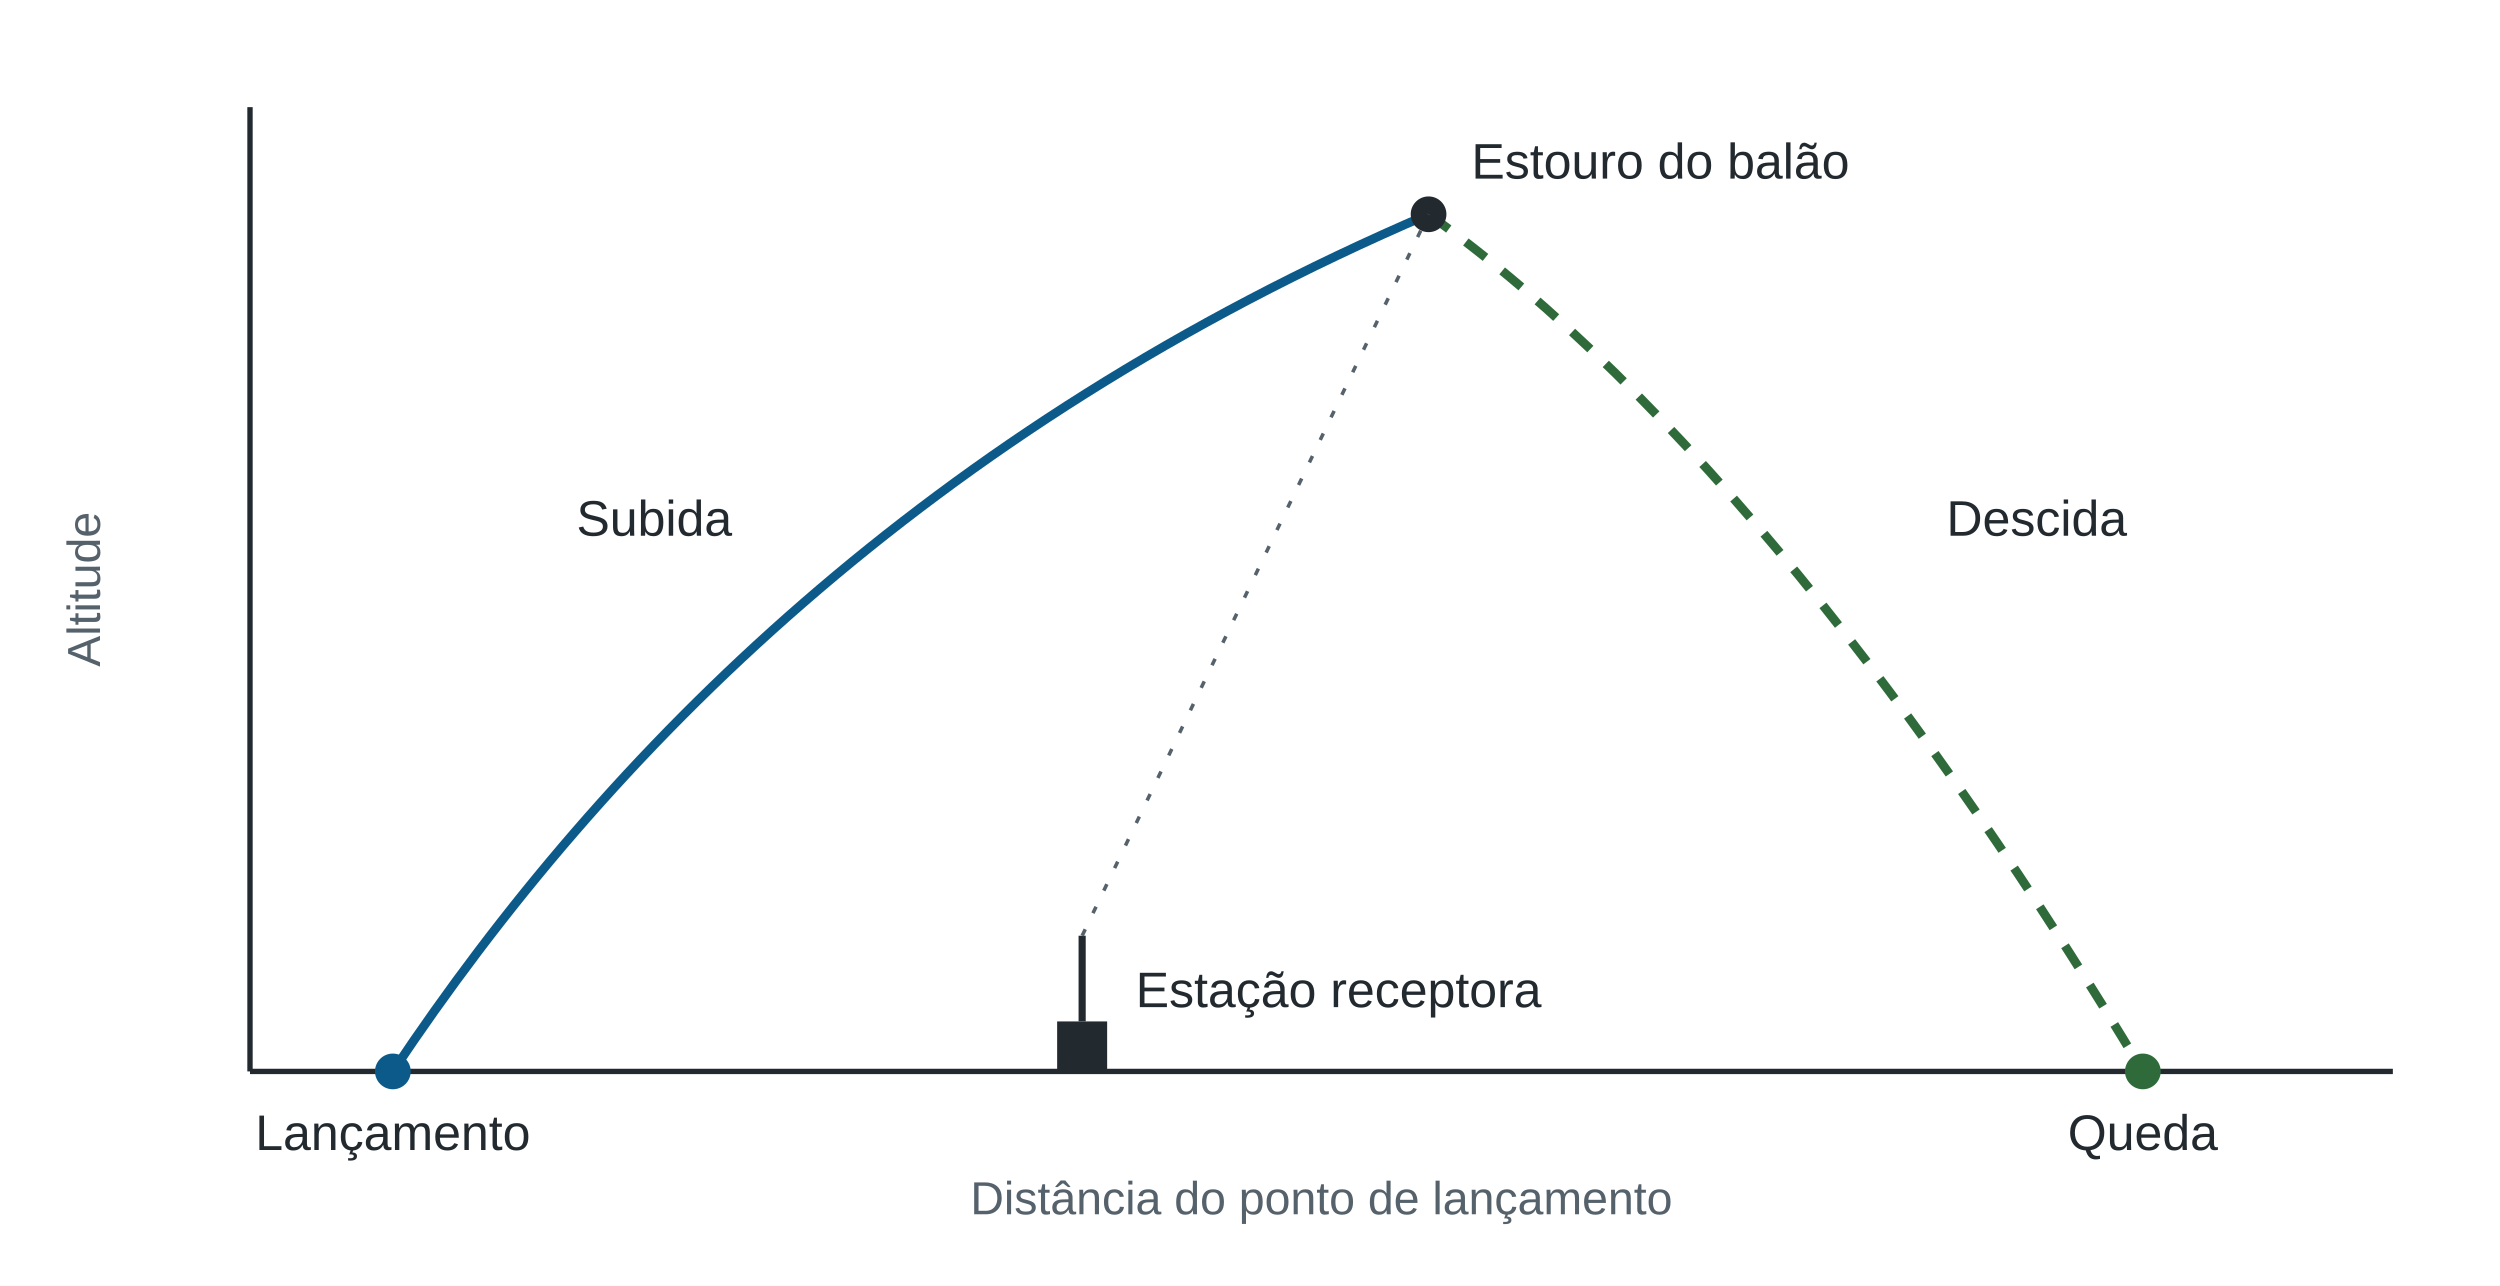
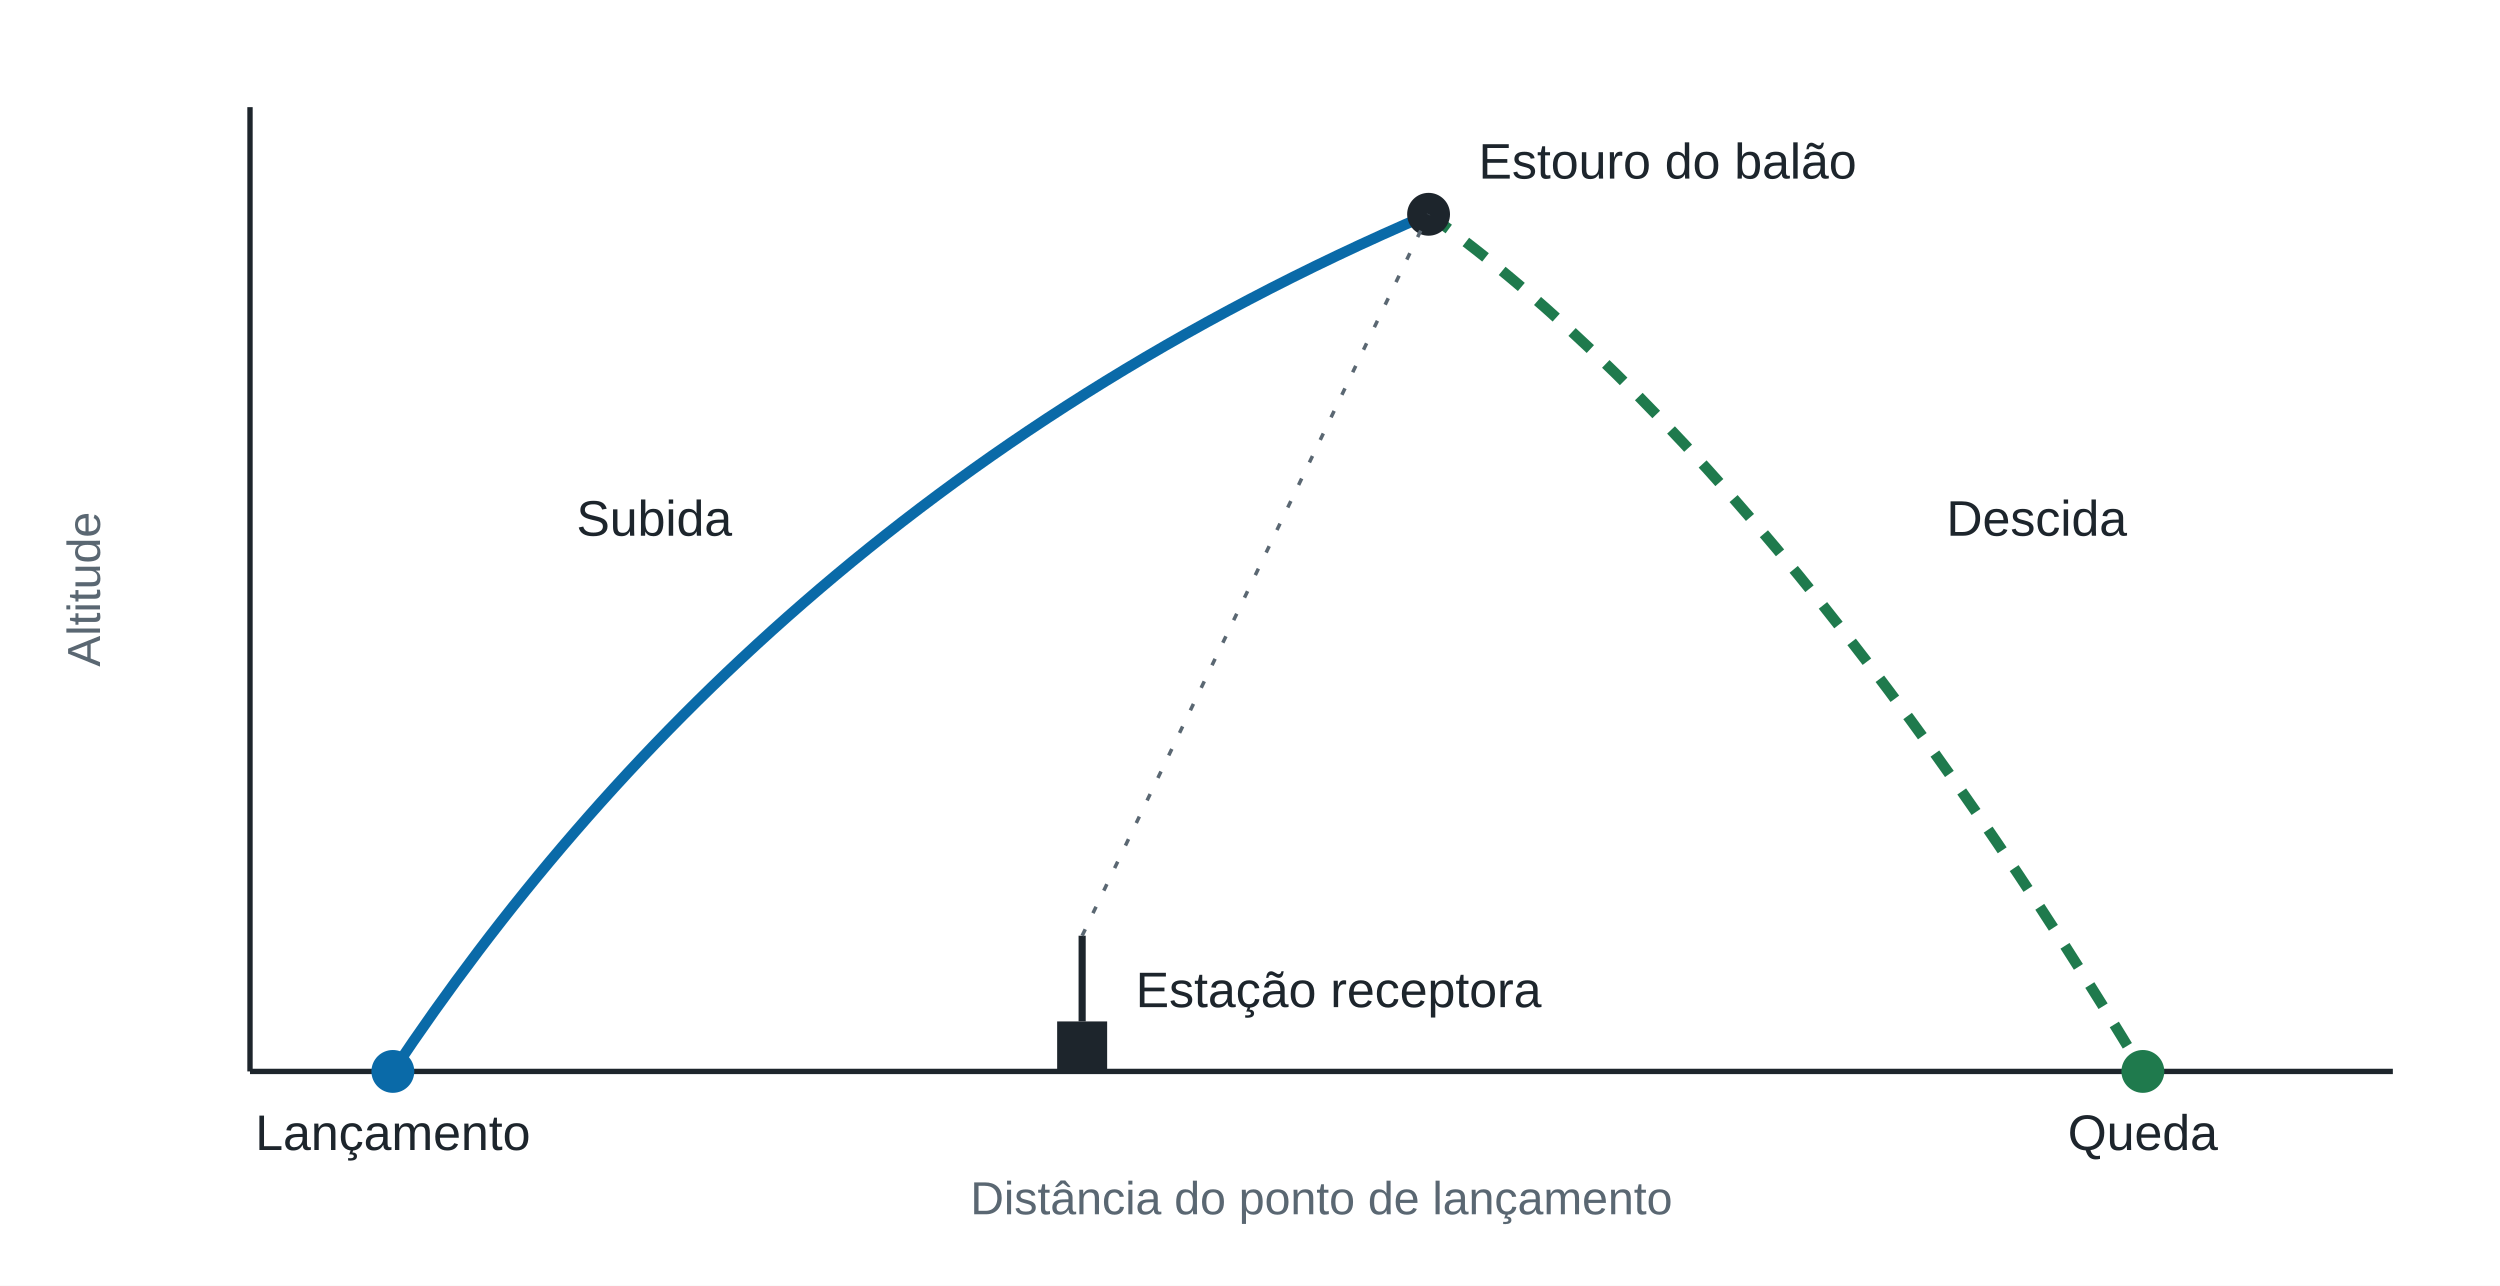
<svg xmlns="http://www.w3.org/2000/svg" viewBox="0 0 700 360" role="img" aria-labelledby="fig-t fig-d">
-   <style>text{font-family:"Source Sans 3","Helvetica Neue",Arial,sans-serif;font-size:14px;fill:#222a30}.eixo{fill:#55616b;font-size:13px}</style>
+   <style>text{font-family:"Hanken Grotesk","Helvetica Neue",Arial,sans-serif;font-size:14px;fill:#1d252c}.eixo{fill:#5a6772;font-size:13px}</style>
  <rect width="700" height="360" fill="#fff" />
-   <line x1="70" y1="300" x2="670" y2="300" stroke="#222a30" stroke-width="1.5" />
-   <line x1="70" y1="300" x2="70" y2="30" stroke="#222a30" stroke-width="1.5" />
+   <line x1="70" y1="300" x2="670" y2="300" stroke="#1d252c" stroke-width="1.5" />
+   <line x1="70" y1="300" x2="70" y2="30" stroke="#1d252c" stroke-width="1.5" />
  <text class="eixo" x="370" y="340" text-anchor="middle">Distância do ponto de lançamento</text>
  <text class="eixo" x="28" y="165" text-anchor="middle" transform="rotate(-90 28 165)">Altitude</text>
-   <path d="M110 300 C 170 210, 260 120, 400 60" fill="none" stroke="#0b5a8a" stroke-width="2.5" />
-   <path d="M400 60 C 470 110, 540 200, 600 300" fill="none" stroke="#2f6b3a" stroke-width="2.5" stroke-dasharray="7 6" />
-   <circle cx="110" cy="300" r="5" fill="#0b5a8a" />
-   <circle cx="400" cy="60" r="5" fill="#222a30" />
-   <circle cx="600" cy="300" r="5" fill="#2f6b3a" />
+   <path d="M110 300 C 170 210, 260 120, 400 60" fill="none" stroke="#0a6aa8" stroke-width="3" />
+   <path d="M400 60 C 470 110, 540 200, 600 300" fill="none" stroke="#1f7a4d" stroke-width="3" stroke-dasharray="7 6" />
+   <circle cx="110" cy="300" r="6" fill="#0a6aa8" />
+   <circle cx="400" cy="60" r="6" fill="#1d252c" />
+   <circle cx="600" cy="300" r="6" fill="#1f7a4d" />
  <text x="110" y="322" text-anchor="middle">Lançamento</text>
-   <text x="412" y="50">Estouro do balão</text>
+   <text x="414" y="50">Estouro do balão</text>
  <text x="600" y="322" text-anchor="middle">Queda</text>
-   <text x="205" y="150" fill="#0b5a8a" text-anchor="end">Subida</text>
+   <text x="205" y="150" text-anchor="end">Subida</text>
  <text x="545" y="150">Descida</text>
-   <rect x="296" y="286" width="14" height="14" fill="#222a30" />
-   <line x1="303" y1="286" x2="303" y2="262" stroke="#222a30" stroke-width="2" />
-   <line x1="303" y1="262" x2="400" y2="60" stroke="#55616b" stroke-width="1" stroke-dasharray="2 5" />
+   <rect x="296" y="286" width="14" height="14" fill="#1d252c" />
+   <line x1="303" y1="286" x2="303" y2="262" stroke="#1d252c" stroke-width="2" />
+   <line x1="303" y1="262" x2="400" y2="60" stroke="#5a6772" stroke-width="1" stroke-dasharray="2 5" />
  <text x="318" y="282">Estação receptora</text>
</svg>
